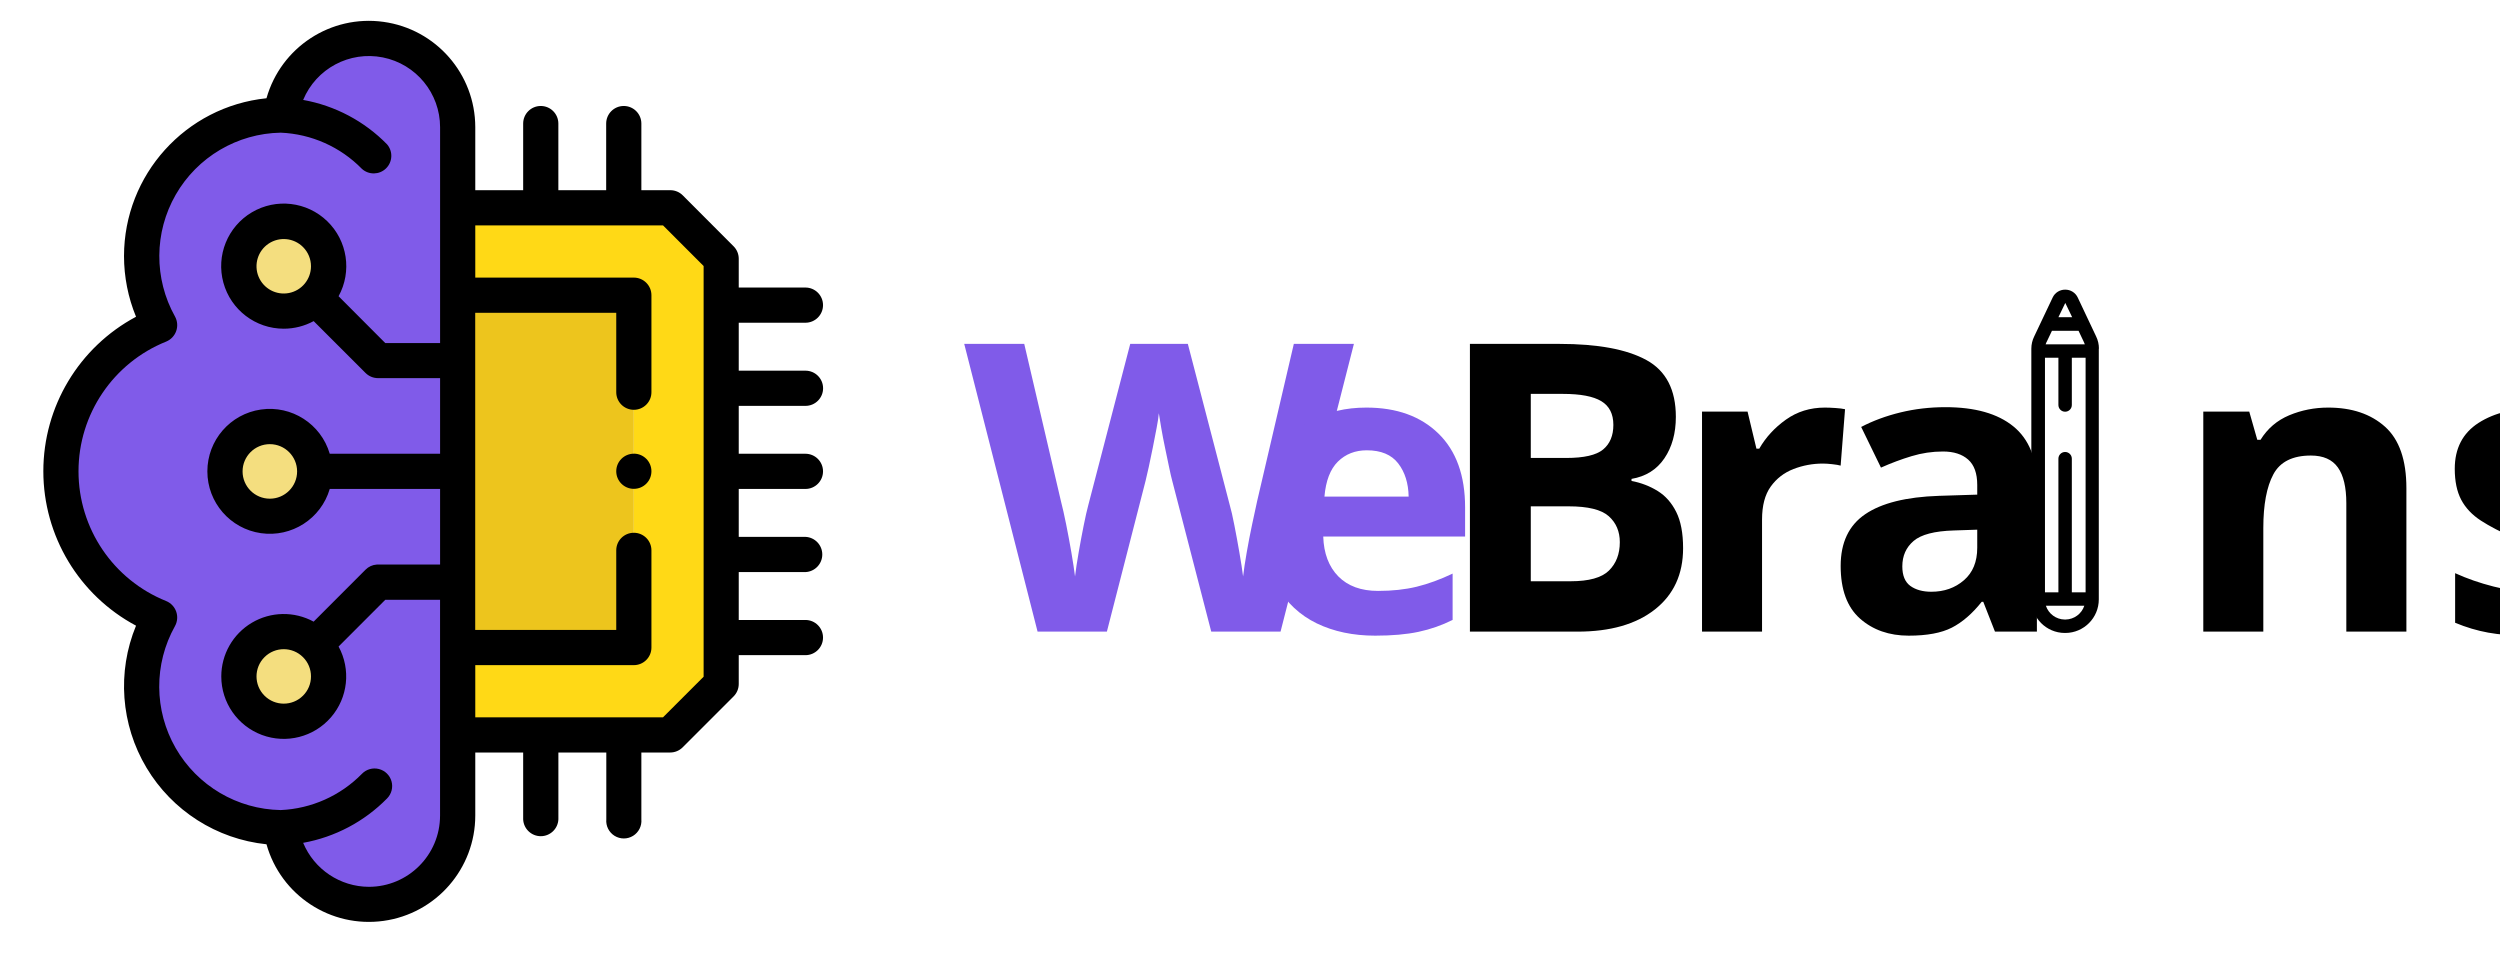
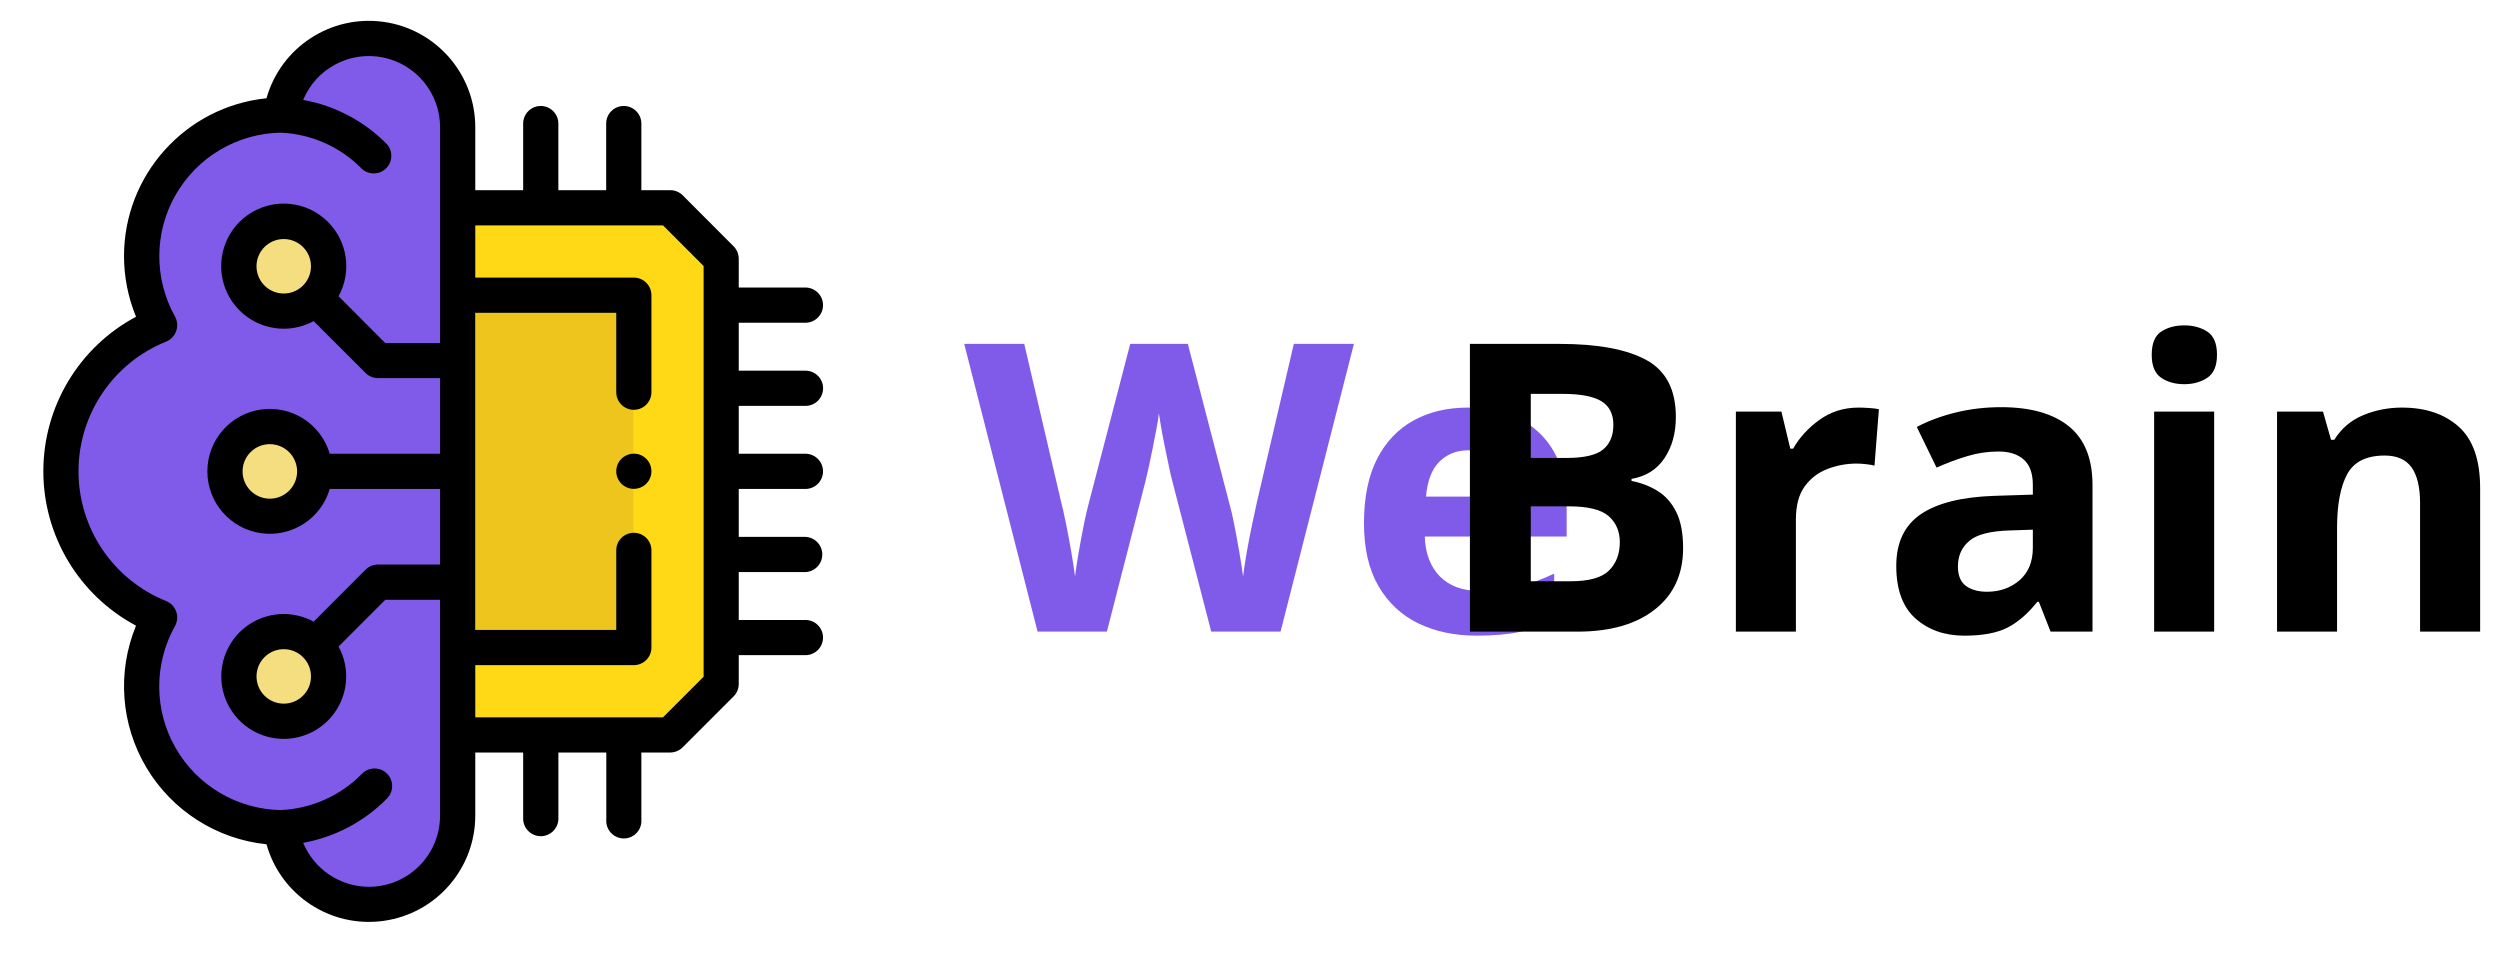
- <svg xmlns="http://www.w3.org/2000/svg" id="Layer_1" data-name="Layer 1" viewBox="0 0 744.51 283.91">
+ <svg xmlns="http://www.w3.org/2000/svg" viewBox="0 0 744.51 283.91">
  <defs>
    <style>.cls-1{fill:#edc51d;}.cls-2{fill:#ffd916;}.cls-2,.cls-3,.cls-4{fill-rule:evenodd;}.cls-3{fill:#f4de7f;}.cls-4,.cls-5{fill:#805be9;}.cls-5{font-size:120px;font-family:Oswald-Bold, Oswald;font-weight:700;letter-spacing:0em;}.cls-6,.cls-9{letter-spacing:0em;}.cls-7{letter-spacing:0em;}.cls-7,.cls-8,.cls-9{fill:#000;}.cls-8{letter-spacing:0em;}</style>
  </defs>
-   <path d="M625.07,103.84a8.32,8.32,0,0,0-.84-3.66l-5.47-11.57A4.08,4.08,0,0,0,615,86.26h0a4.08,4.08,0,0,0-3.71,2.34l-5.48,11.56a8.3,8.3,0,0,0-.87,3.69v74.53h0v.12a10,10,0,0,0,9.94,10h.21a10,10,0,0,0,9.94-10v-.07h0V103.84ZM615,134.6a2,2,0,0,0-2,2v39.79h-4V106.53h4v14.08a2,2,0,1,0,4,0V106.53h4.1v69.86H617V136.6A2,2,0,0,0,615,134.6Zm-5.55-32.67a.05.05,0,0,0,0,0l1.63-3.42H619l1.63,3.44v0a3.75,3.75,0,0,1,.24.6H609.19Q609.29,102.23,609.43,101.93ZM615,90.25c.07,0,.08,0,.1.07l2,4.15H613l2-4.15S615,90.25,615,90.25Zm.09,94.25h-.21a6,6,0,0,1-5.61-4.11h11.45A6,6,0,0,1,615.13,184.5Z" />
  <rect class="cls-1" x="136.3" y="87.92" width="52.46" height="104.92" />
  <path class="cls-2" d="M214.8,165.13V90.87l0-13.82L199.62,61.88H136.3v26h52.46V192.84H136.3v26h63.32l15.16-15.16,0-13.83Zm0,0" />
  <path class="cls-3" d="M93.94,88.75a13.36,13.36,0,1,0-18.89,0,13.35,13.35,0,0,0,18.89,0Zm0,0" />
  <path class="cls-3" d="M80.36,153.73A13.35,13.35,0,1,0,67,140.37a13.37,13.37,0,0,0,13.35,13.36Zm0,0" />
  <path class="cls-3" d="M75.05,210.88a13.35,13.35,0,1,0,0-18.87,13.35,13.35,0,0,0,0,18.87Zm0,0" />
  <path class="cls-4" d="M93.94,192a13.35,13.35,0,1,1-18.89,0,13.33,13.33,0,0,1,18.89,0Zm-.22-51.64A13.36,13.36,0,1,1,80.36,127a13.37,13.37,0,0,1,13.36,13.34Zm42.58-33V37.85a26.44,26.44,0,0,0-52.64-3.59A42.07,42.07,0,0,0,47.54,96.88a46.88,46.88,0,0,0,0,87,42.07,42.07,0,0,0,36.12,62.61,26.45,26.45,0,0,0,26.11,22.85H110A26.45,26.45,0,0,0,136.3,242.9ZM93.94,69.86a13.36,13.36,0,1,1-18.89,0,13.35,13.35,0,0,1,18.89,0Zm0,0" />
  <path d="M239.88,120.87a5.24,5.24,0,1,0,0-10.48H220V96.11h19.86a5.24,5.24,0,1,0,0-10.48H220V77.05a5.23,5.23,0,0,0-1.53-3.7L203.33,58.18a5.22,5.22,0,0,0-3.71-1.54H191V36.8a5.24,5.24,0,1,0-10.48,0V56.64H166.28V36.8a5.24,5.24,0,0,0-10.48,0V56.64H141.54V37.85a31.69,31.69,0,0,0-62.18-8.59,47.3,47.3,0,0,0-42.43,47,47.53,47.53,0,0,0,3.58,18.07,52.13,52.13,0,0,0,0,92,47.31,47.31,0,0,0,38.85,65.1,31.68,31.68,0,0,0,62.18-8.59V224.1H155.8V244a5.25,5.25,0,0,0,10.49,0V224.1h14.27V244A5.24,5.24,0,1,0,191,244V224.1h8.58a5.25,5.25,0,0,0,3.71-1.53l15.16-15.16A5.25,5.25,0,0,0,220,203.7v-8.59h19.86a5.24,5.24,0,0,0,0-10.48H220V170.37h19.86a5.25,5.25,0,0,0,0-10.49H220V145.61h19.86a5.24,5.24,0,0,0,0-10.48H220V120.87Zm-130,143.23A21.29,21.29,0,0,1,90.28,251a46.64,46.64,0,0,0,25-13.23,5.24,5.24,0,1,0-7.49-7.33A36.09,36.09,0,0,1,83.6,241.24a36.81,36.81,0,0,1-31.49-54.79A5.29,5.29,0,0,0,49.5,179a41.64,41.64,0,0,1,0-77.28,5.3,5.3,0,0,0,2.63-7.43A36.81,36.81,0,0,1,83.6,39.51a35.91,35.91,0,0,1,24.17,10.77A5.24,5.24,0,0,0,115.28,43a46.35,46.35,0,0,0-25-13.24,21.2,21.2,0,0,1,40.78,8.13v64.28H114.74L100.83,88.22A18.63,18.63,0,1,0,84.5,97.89a18.72,18.72,0,0,0,8.91-2.26l15.45,15.44a5.26,5.26,0,0,0,3.7,1.54h18.5v22.52H98.2a18.6,18.6,0,1,0,0,10.48h32.86v22.52h-18.5l-.37,0a5.16,5.16,0,0,0-3.33,1.52L93.4,185.13a18.59,18.59,0,0,0-27.5,16.33,18.6,18.6,0,1,0,34.93-8.92l13.91-13.92h16.31V242.9a21.21,21.21,0,0,1-21.19,21.2ZM92.61,79.31a8.11,8.11,0,1,1-2.37-5.74,8.06,8.06,0,0,1,2.37,5.74Zm-4.13,61.06a8.12,8.12,0,1,1-8.12-8.1,8.13,8.13,0,0,1,8.12,8.1Zm4.13,61.09a8,8,0,0,1-2.37,5.71,8.11,8.11,0,1,1,0-11.46h0a8,8,0,0,1,2.37,5.74Zm116.93.07-12.09,12.09H141.54V198.08h47.22a5.24,5.24,0,0,0,5.24-5.24V163.9a5.24,5.24,0,1,0-10.48,0v23.7h-42V93.16h42V116.8a5.24,5.24,0,1,0,10.48,0V87.92a5.25,5.25,0,0,0-5.24-5.25H141.54V67.12h55.91l12.09,12.1Zm0,0" />
  <path d="M188.76,135.11a5.25,5.25,0,0,0-5.24,5.25h0a5.24,5.24,0,1,0,5.24-5.26Zm0,0" />
  <text class="cls-5" transform="translate(287.15 188.1)">
-     <tspan>W</tspan>
-     <tspan class="cls-6" x="83.4" y="0">e</tspan>
-     <tspan class="cls-7" x="139.8" y="0">B</tspan>
-     <tspan class="cls-8" x="210.36" y="0">r</tspan>
-     <tspan class="cls-9" x="255.96" y="0">a ns</tspan>
+     <tspan class="cls-6">We</tspan>
+     <tspan class="cls-7" x="139.8" y="0">Brains</tspan>
  </text>
</svg>
